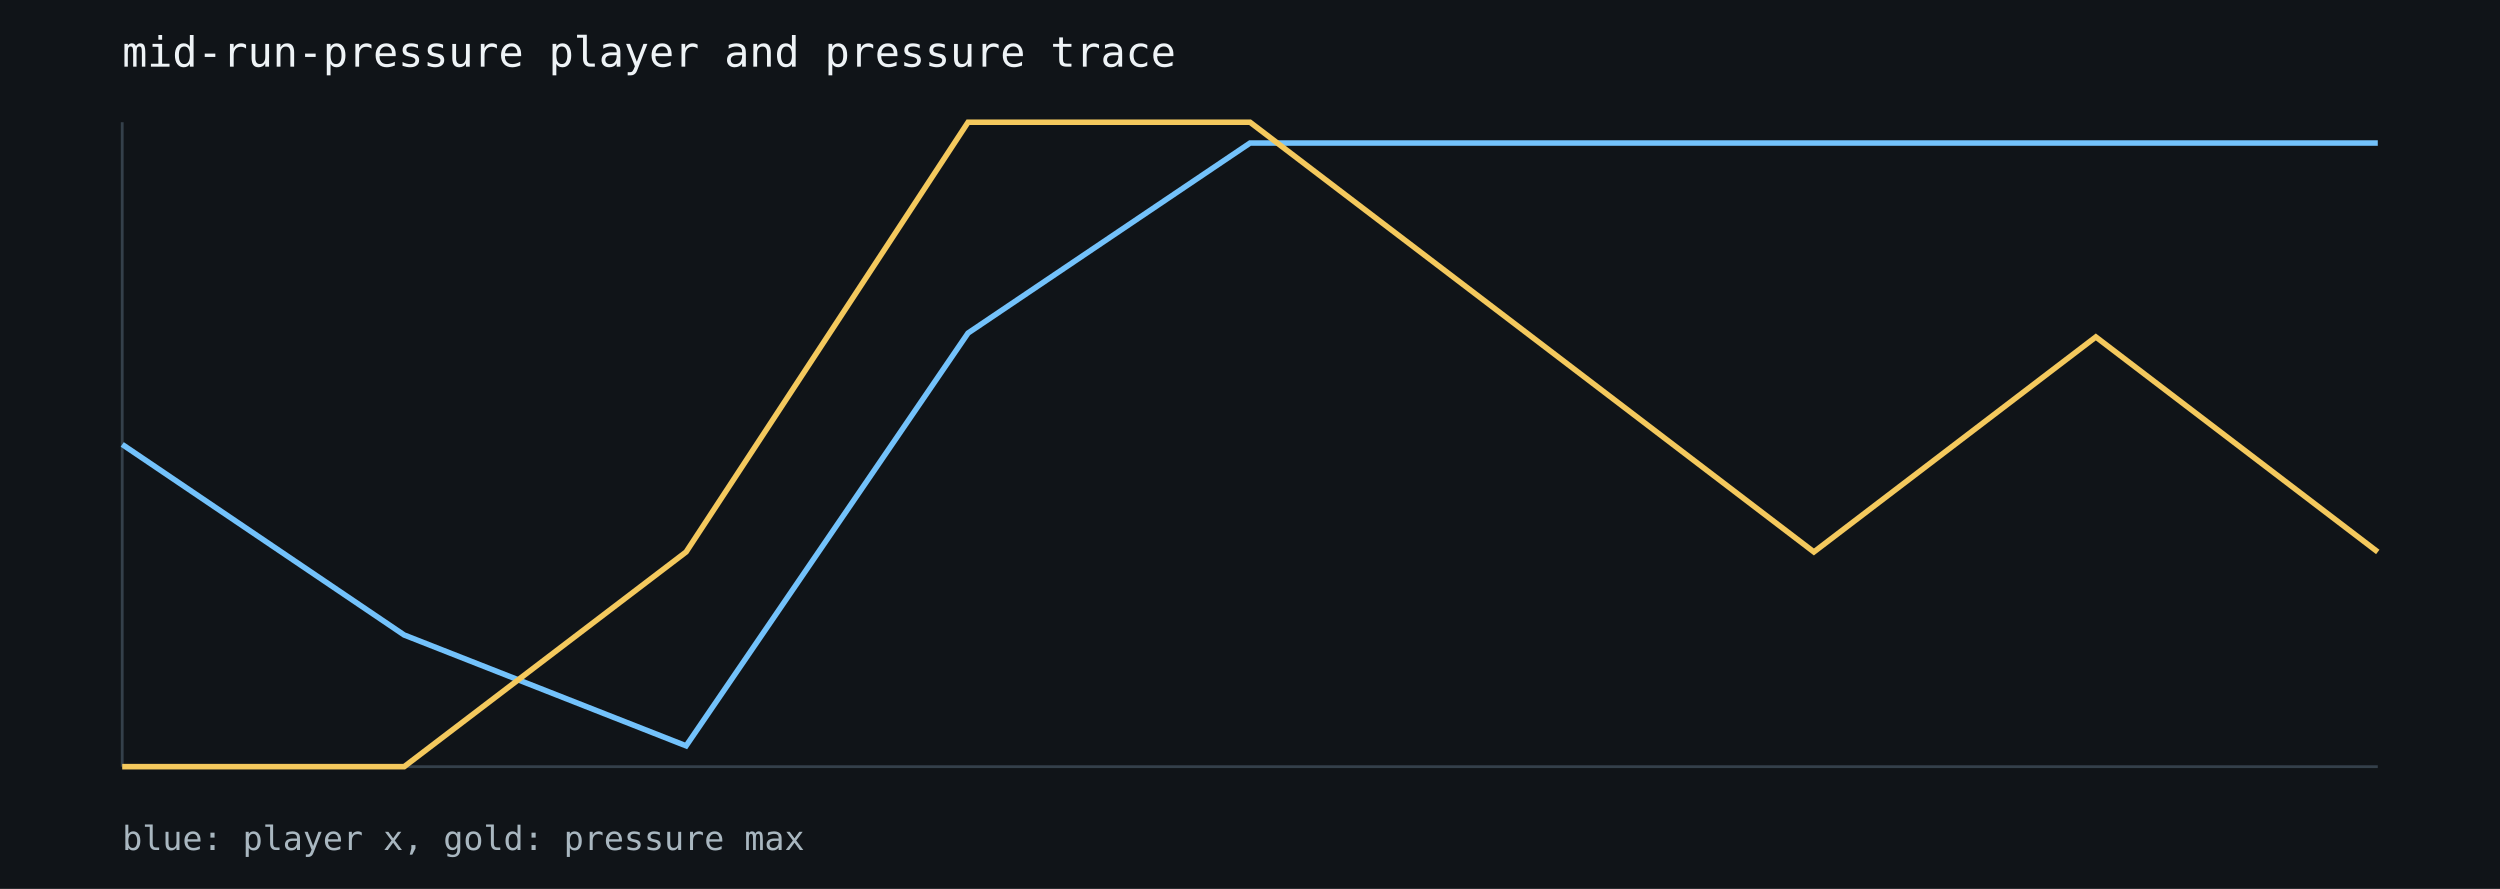
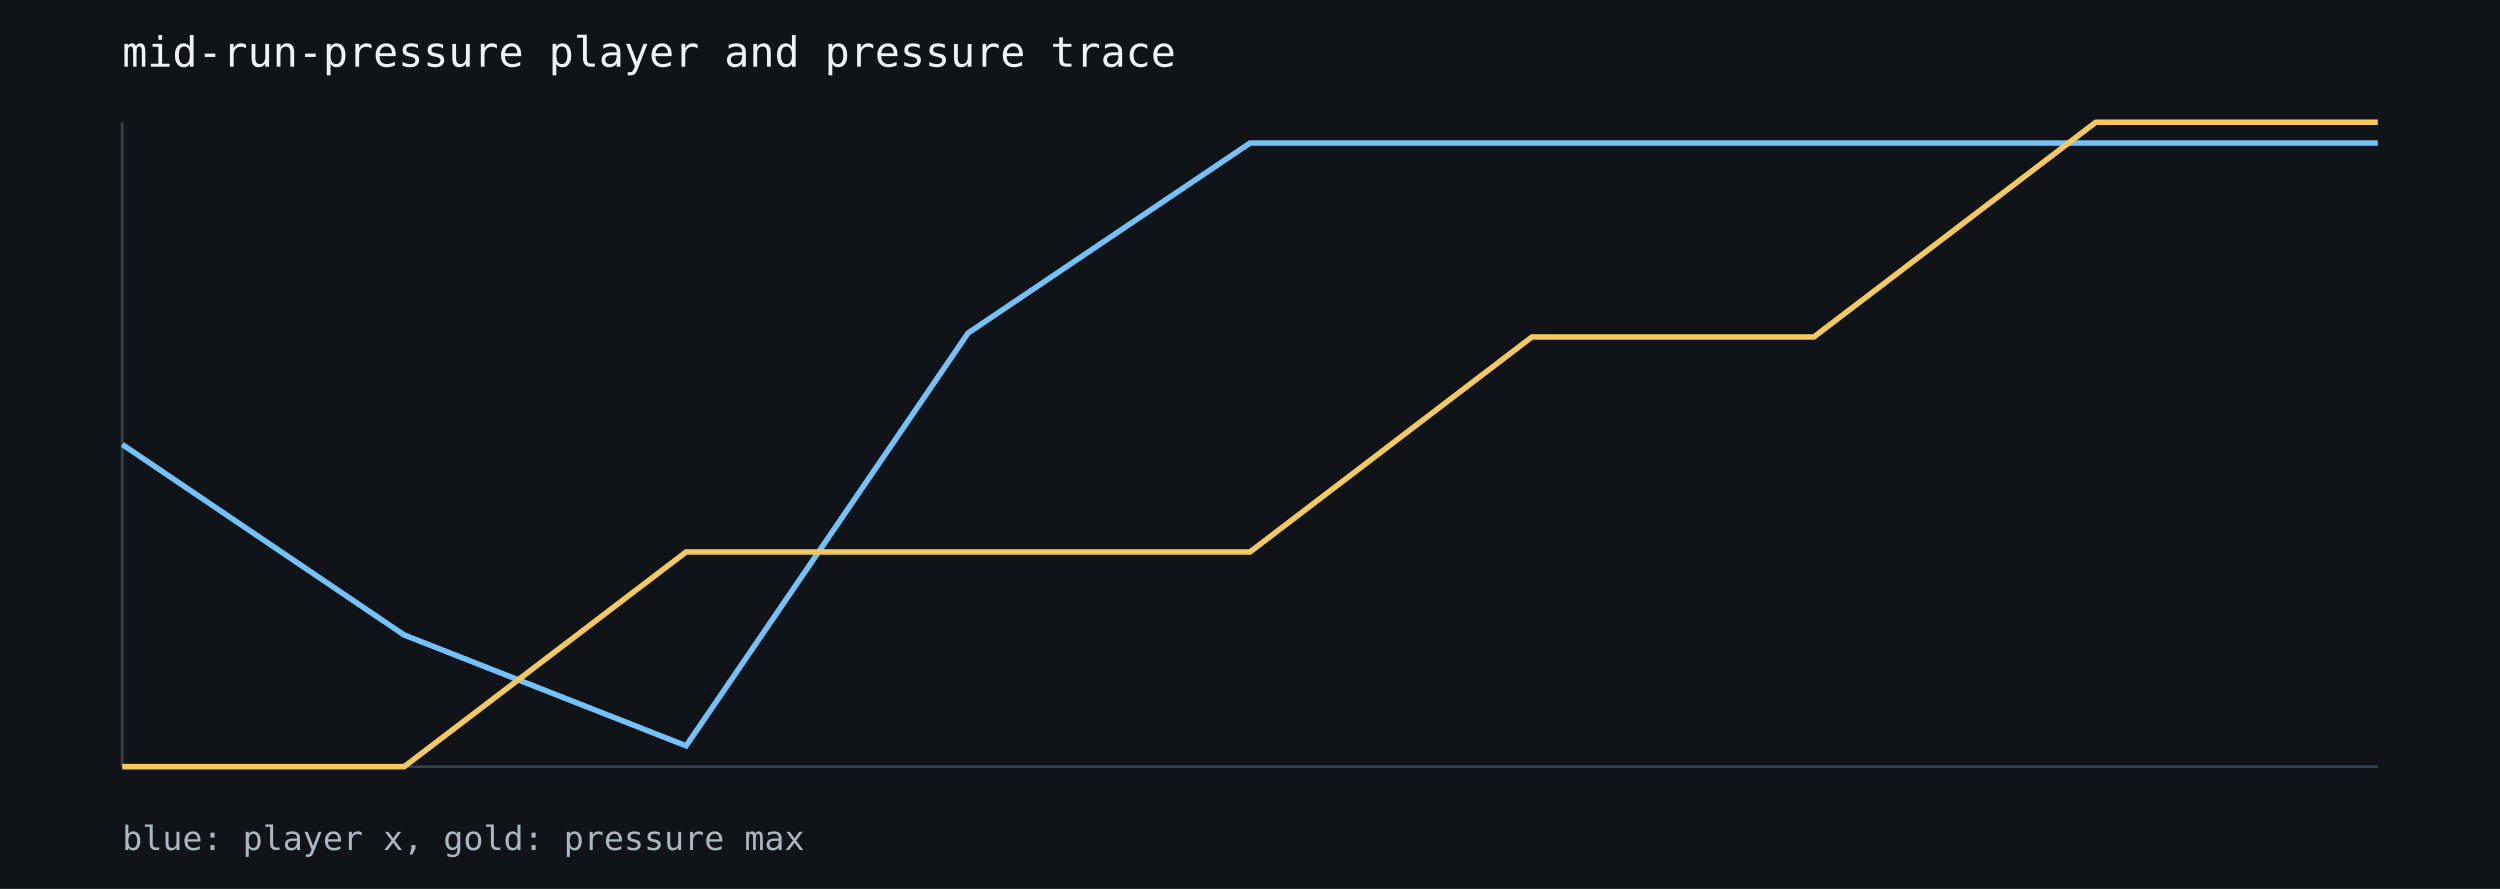
<svg xmlns="http://www.w3.org/2000/svg" width="900" height="320" viewBox="0 0 900 320">
  <rect width="100%" height="100%" fill="#101418" />
  <text x="44" y="24" fill="#eef3f6" font-family="monospace" font-size="15">mid-run-pressure player and pressure trace</text>
  <line x1="44" y1="276" x2="856" y2="276" stroke="#34404a" />
  <line x1="44" y1="44" x2="44" y2="276" stroke="#34404a" />
  <path d="M44.0,160.0 L145.5,228.6 L247.0,268.5 L348.5,119.9 L450.0,51.5 L551.5,51.5 L653.0,51.5 L754.5,51.5 L856.0,51.5" fill="none" stroke="#73c2fb" stroke-width="2" />
-   <path d="M44.0,276.0 L145.5,276.0 L247.0,198.7 L348.5,44.0 L450.0,44.0 L551.5,121.3 L653.0,198.7 L754.5,121.3 L856.0,198.7" fill="none" stroke="#f4c95d" stroke-width="2" />
+   <path d="M44.0,276.0 L145.5,276.0 L247.0,198.7 L348.5,198.7 L450.0,198.7 L551.5,121.3 L653.0,121.3 L754.5,44.0 L856.0,44.0" fill="none" stroke="#f4c95d" stroke-width="2" />
  <text x="44" y="306" fill="#a9b7c0" font-family="monospace" font-size="12">blue: player x, gold: pressure max</text>
</svg>
